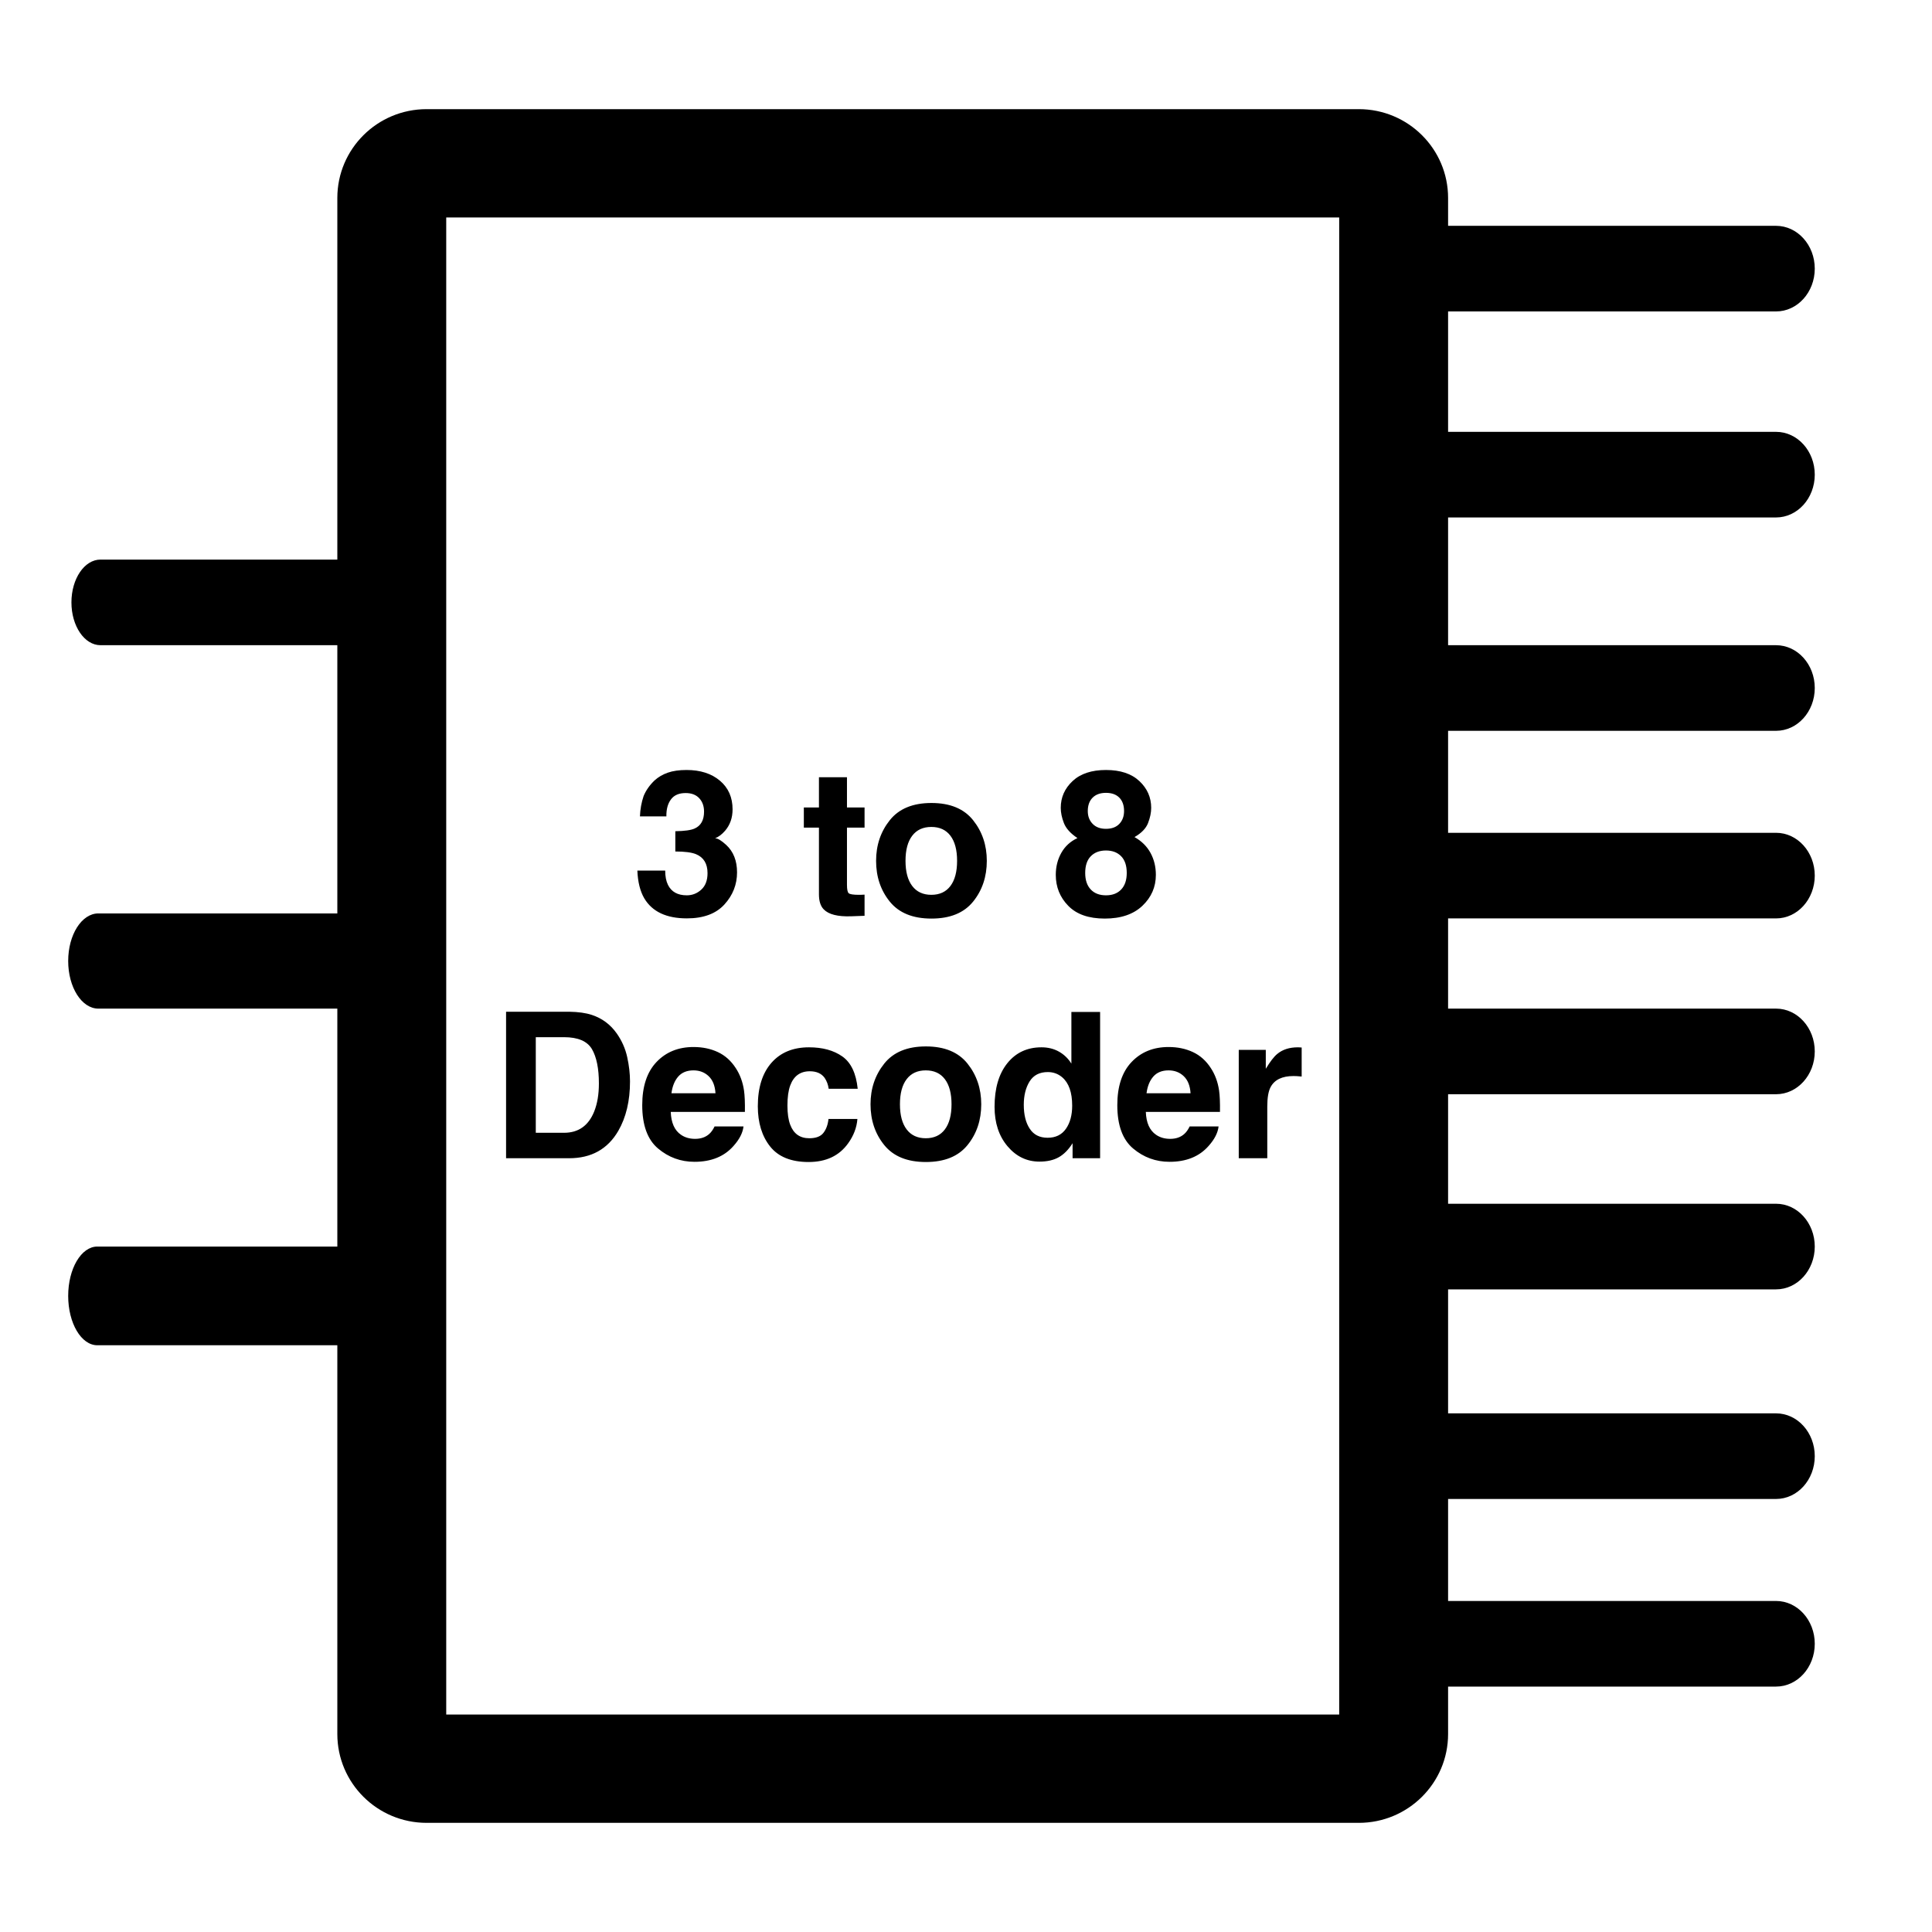
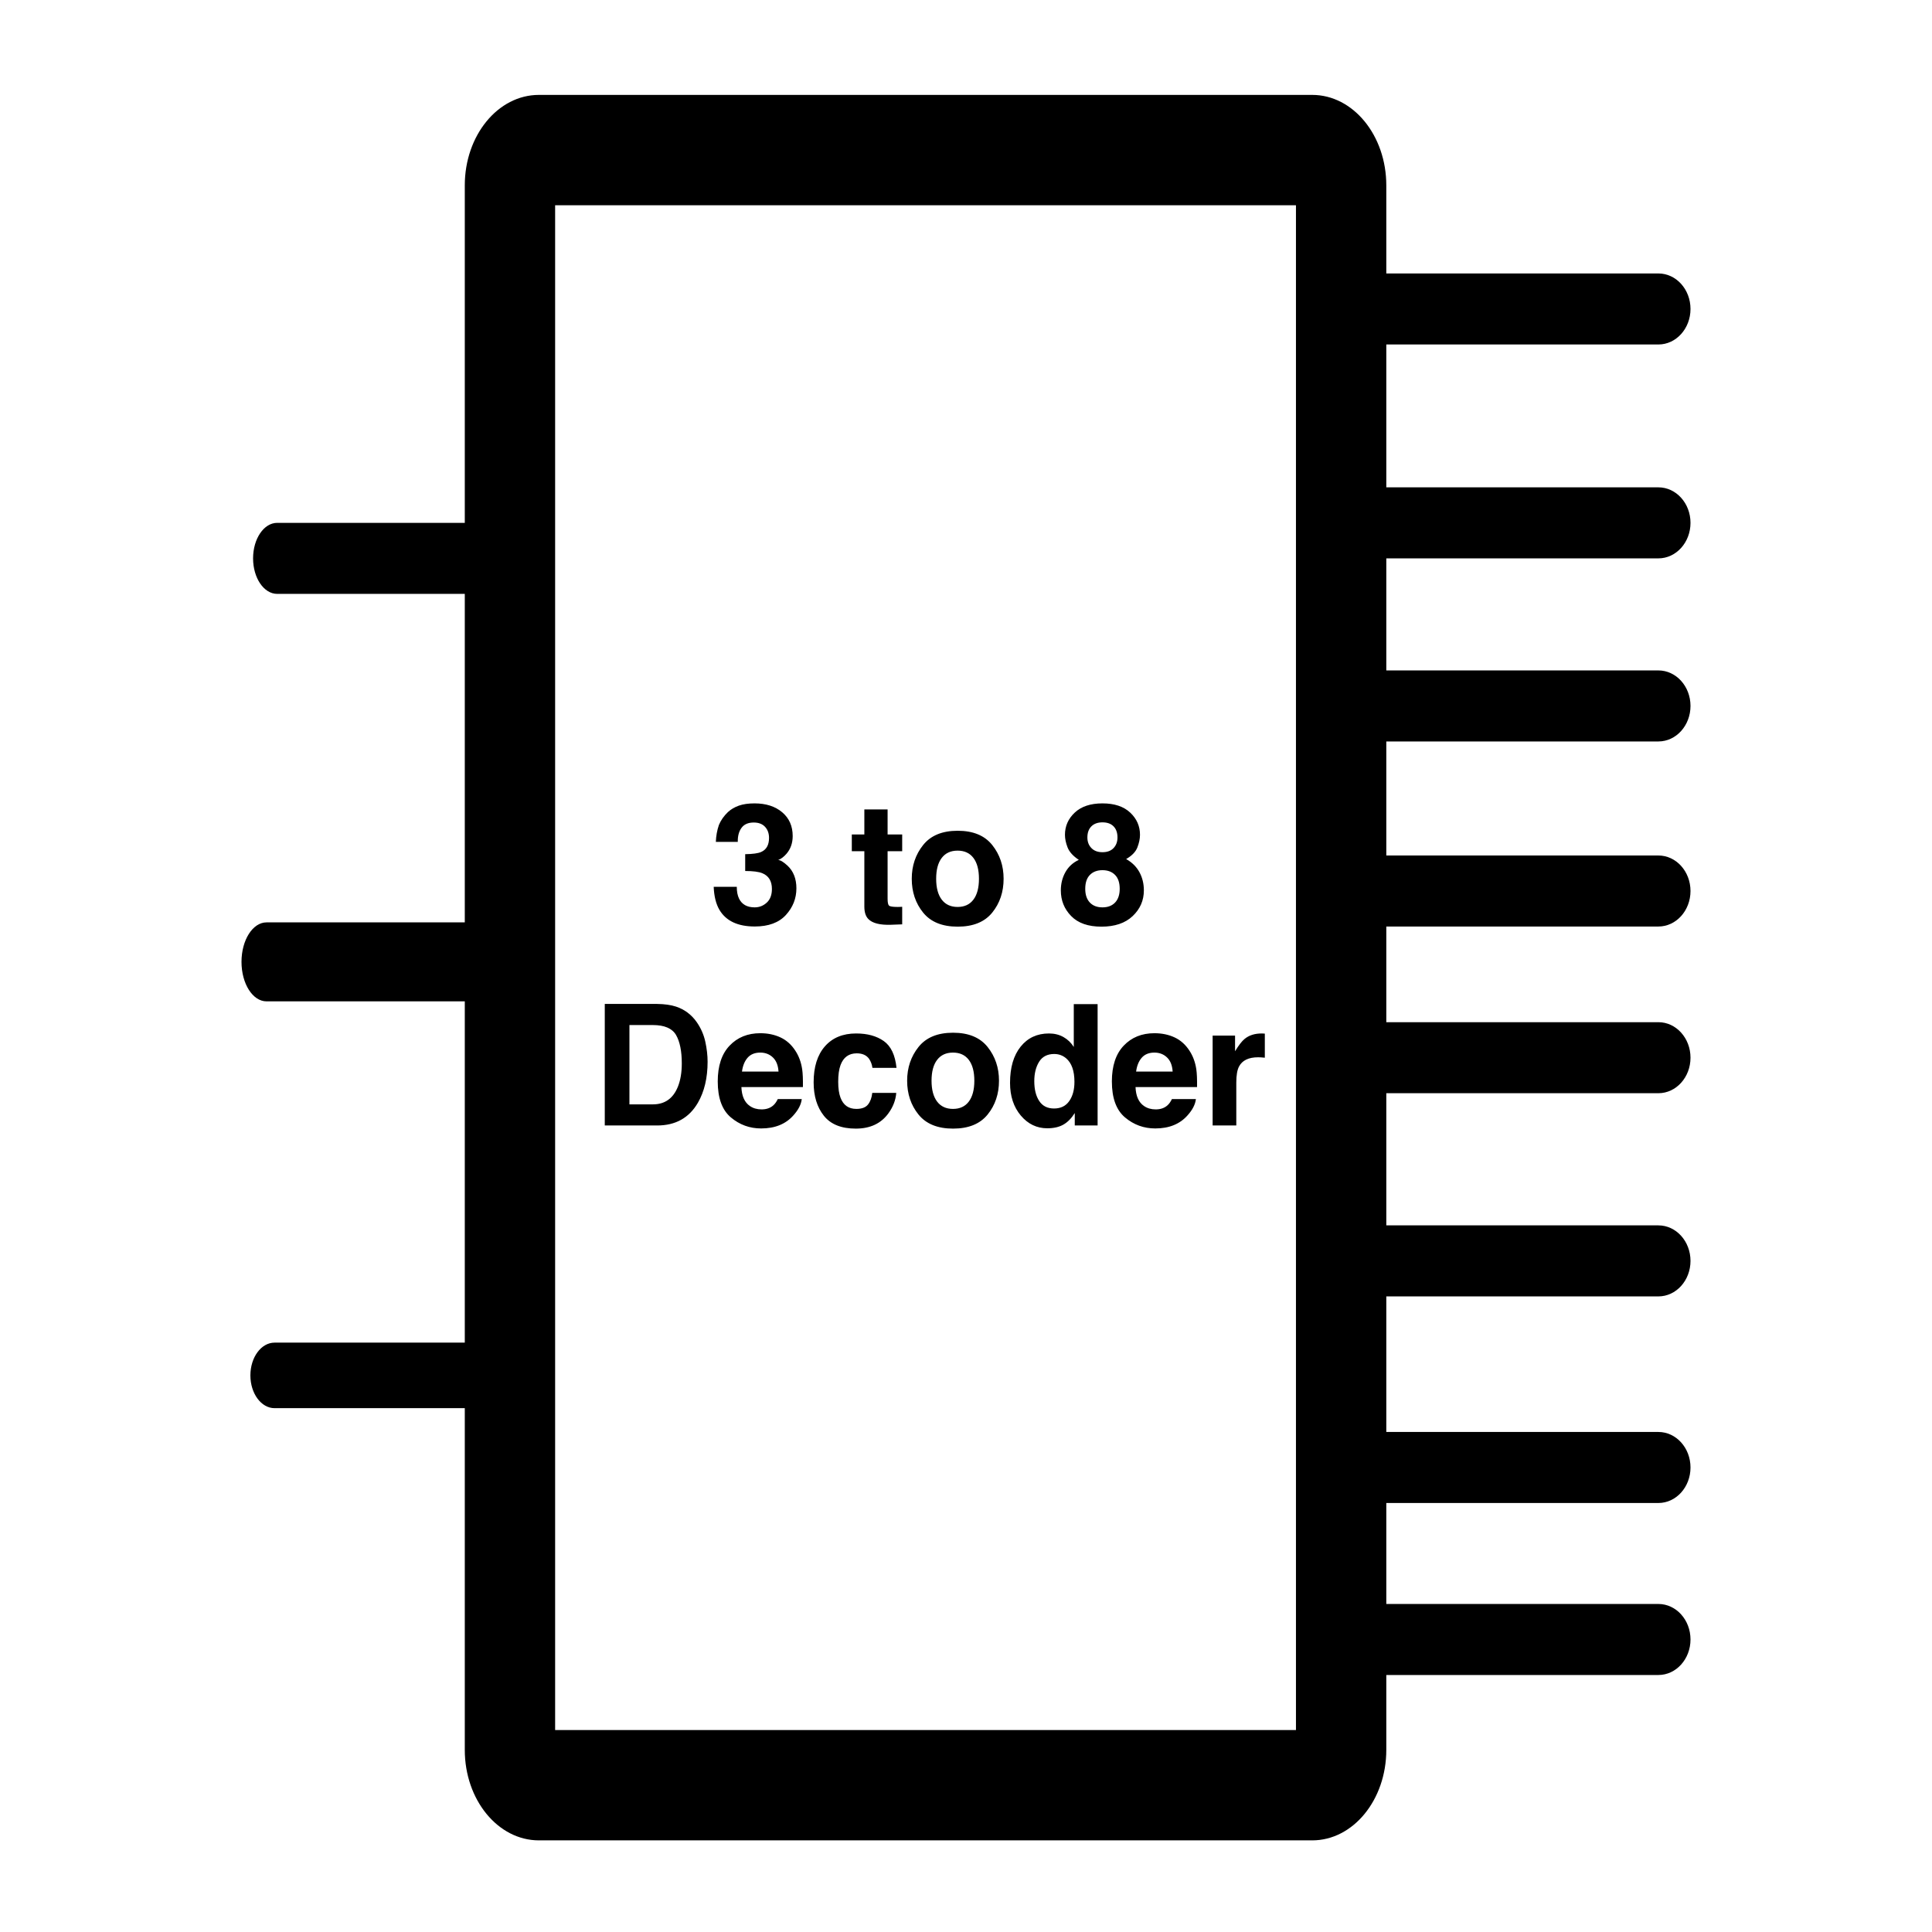
<svg xmlns="http://www.w3.org/2000/svg" width="500" height="500" viewBox="0 0 500 500" version="1.1" baseProfile="full">
  <g transform="scale(1,-1) translate(0,-500)">
-     <path d="M 265.656 416.717 L 24.41 416.717 C 27.212 416.717 29.483 418.976 29.483 421.763 L 29.483 24.237 C 29.483 27.024 27.212 29.283 24.41 29.283 L 265.655 29.283 C 262.854 29.283 260.583 27.024 260.583 24.237 L 260.583 421.763 C 260.583 418.976 262.854 416.717 265.656 416.717 Z M 265.656 444.752 C 278.418 444.752 288.765 434.46 288.765 421.763 L 288.765 24.237 C 288.765 11.54 278.418 1.248 265.655 1.248 L 24.41 1.248 C 11.647 1.248 1.301 11.54 1.301 24.237 L 1.301 421.763 C 1.301 434.46 11.647 444.752 24.41 444.752 L 265.656 444.752 Z" transform="scale(1,1) translate(86,27)" opacity="1" />
-     <path d="M 107.637 1.513 L 11.99 1.513 C 6.455 1.513 1.969 6.473 1.969 12.592 C 1.969 18.71 6.455 23.67 11.99 23.67 L 107.637 23.67 C 113.172 23.67 117.659 18.71 117.659 12.592 C 117.659 6.473 113.172 1.513 107.637 1.513 Z" transform="scale(1,1) translate(352,62)" opacity="1" />
-     <path d="M 107.637 1.068 L 11.99 1.068 C 6.456 1.068 1.969 6.028 1.969 12.147 C 1.969 18.265 6.456 23.225 11.99 23.225 L 107.637 23.225 C 113.172 23.225 117.659 18.265 117.659 12.147 C 117.659 6.028 113.172 1.068 107.637 1.068 Z" transform="scale(1,1) translate(352,111)" opacity="1" />
-     <path d="M 107.637 1.313 L 11.99 1.313 C 6.456 1.313 1.969 6.273 1.969 12.392 C 1.969 18.51 6.456 23.47 11.99 23.47 L 107.637 23.47 C 113.172 23.47 117.659 18.51 117.659 12.392 C 117.659 6.273 113.172 1.313 107.637 1.313 Z" transform="scale(1,1) translate(352,165)" opacity="1" />
-     <path d="M 107.637 1.315 L 11.99 1.315 C 6.456 1.315 1.969 6.275 1.969 12.394 C 1.969 18.512 6.456 23.472 11.99 23.472 L 107.637 23.472 C 113.172 23.472 117.659 18.512 117.659 12.393 C 117.659 6.275 113.172 1.315 107.637 1.315 Z" transform="scale(1,1) translate(352,261)" opacity="1" />
-     <path d="M 107.637 1.866 L 11.99 1.866 C 6.456 1.866 1.969 6.826 1.969 12.944 C 1.969 19.063 6.456 24.023 11.99 24.023 L 107.637 24.023 C 113.172 24.023 117.659 19.063 117.659 12.944 C 117.659 6.826 113.172 1.866 107.637 1.866 Z" transform="scale(1,1) translate(352,309)" opacity="1" />
-     <path d="M 107.637 1.082 L 11.99 1.081 C 6.456 1.081 1.969 6.041 1.969 12.16 C 1.969 18.278 6.456 23.238 11.99 23.238 L 107.637 23.239 C 113.172 23.239 117.659 18.279 117.659 12.16 C 117.659 6.042 113.172 1.082 107.637 1.082 Z" transform="scale(1,1) translate(352,365)" opacity="1" />
-     <path d="M 107.637 1.399 L 11.99 1.399 C 6.456 1.399 1.969 6.359 1.969 12.477 C 1.969 18.596 6.456 23.556 11.99 23.556 L 107.637 23.556 C 113.172 23.556 117.659 18.596 117.659 12.477 C 117.659 6.359 113.172 1.399 107.637 1.399 Z" transform="scale(1,1) translate(352,418)" opacity="1" />
-     <path d="M 107.637 1.814 L 11.99 1.814 C 6.456 1.814 1.969 6.774 1.969 12.892 C 1.969 19.011 6.455 23.971 11.99 23.971 L 107.637 23.971 C 113.172 23.971 117.659 19.011 117.659 12.893 C 117.659 6.774 113.172 1.814 107.637 1.814 Z" transform="scale(1,1) translate(352,215)" opacity="1" />
-     <path d="M 86.375 1.971 L 9.455 1.971 C 5.143 1.971 1.647 7.486 1.647 14.289 C 1.647 21.092 5.143 26.606 9.455 26.606 L 86.375 26.606 C 90.688 26.606 94.183 21.092 94.183 14.289 C 94.183 7.486 90.688 1.971 86.375 1.971 Z" transform="scale(1,1) translate(16,237)" opacity="1" />
-     <path d="M 83.115 1.023 L 9.008 1.023 C 4.854 1.023 1.486 5.983 1.486 12.101 C 1.486 18.22 4.854 23.18 9.008 23.18 L 83.115 23.18 C 87.269 23.18 90.637 18.22 90.637 12.101 C 90.637 5.983 87.269 1.023 83.115 1.023 Z" transform="scale(1,1) translate(17,332)" opacity="1" />
-     <path d="M 83.466 1.849 L 9.187 1.849 C 5.023 1.849 1.647 7.567 1.647 14.621 C 1.647 21.674 5.023 27.392 9.187 27.392 L 83.466 27.392 C 87.63 27.392 91.637 21.674 91.637 14.621 C 91.637 7.567 87.63 1.849 83.466 1.849 Z" transform="scale(1,1) translate(16,150)" opacity="1" />
-     <path d="M 44.642 95.113 Q 43.408 93.467 43.459 90.715 L 36.617 90.715 Q 36.72 93.493 37.569 95.988 Q 38.469 98.174 40.398 100.026 Q 41.839 101.338 43.819 102.032 Q 45.8 102.727 48.681 102.727 Q 54.031 102.727 57.31 99.962 Q 60.59 97.197 60.59 92.541 Q 60.59 89.249 58.635 86.985 Q 57.4 85.571 56.063 85.056 Q 57.066 85.056 58.944 83.333 Q 61.747 80.735 61.747 76.234 Q 61.747 71.501 58.468 67.913 Q 55.188 64.325 48.758 64.325 Q 40.836 64.325 37.749 69.495 Q 36.129 72.247 35.949 76.697 L 43.151 76.697 Q 43.151 74.459 43.871 72.993 Q 45.208 70.292 48.732 70.292 Q 50.893 70.292 52.5 71.771 Q 54.108 73.25 54.108 76.028 Q 54.108 79.706 51.124 80.941 Q 49.427 81.635 45.774 81.635 L 45.774 86.882 Q 49.349 86.934 50.764 87.577 Q 53.208 88.657 53.208 91.949 Q 53.208 94.084 51.96 95.422 Q 50.713 96.759 48.449 96.759 Q 45.851 96.759 44.642 95.113 Z M 94.748 70.472 L 94.748 64.993 L 91.275 64.865 Q 86.08 64.685 84.176 66.665 Q 82.942 67.926 82.942 70.549 L 82.942 87.808 L 79.032 87.808 L 79.032 93.03 L 82.942 93.03 L 82.942 100.849 L 90.195 100.849 L 90.195 93.03 L 94.748 93.03 L 94.748 87.808 L 90.195 87.808 L 90.195 72.993 Q 90.195 71.269 90.632 70.845 Q 91.07 70.421 93.307 70.421 Q 93.642 70.421 94.015 70.434 Q 94.388 70.446 94.748 70.472 Z M 122.836 89.737 Q 126.385 85.288 126.385 79.217 Q 126.385 73.044 122.836 68.659 Q 119.286 64.273 112.058 64.273 Q 104.831 64.273 101.281 68.659 Q 97.731 73.044 97.731 79.217 Q 97.731 85.288 101.281 89.737 Q 104.831 94.187 112.058 94.187 Q 119.286 94.187 122.836 89.737 Z M 112.033 87.988 Q 108.817 87.988 107.081 85.712 Q 105.345 83.436 105.345 79.217 Q 105.345 74.999 107.081 72.71 Q 108.817 70.421 112.033 70.421 Q 115.248 70.421 116.971 72.71 Q 118.694 74.999 118.694 79.217 Q 118.694 83.436 116.971 85.712 Q 115.248 87.988 112.033 87.988 Z M 147.451 67.591 Q 144.236 70.884 144.236 75.591 Q 144.236 78.729 145.663 81.275 Q 147.091 83.822 149.843 85.108 Q 147.142 86.908 146.332 89.004 Q 145.522 91.101 145.522 92.927 Q 145.522 96.991 148.583 99.859 Q 151.644 102.727 157.225 102.727 Q 162.807 102.727 165.868 99.859 Q 168.928 96.991 168.928 92.927 Q 168.928 91.101 168.118 89.004 Q 167.308 86.908 164.607 85.365 Q 167.359 83.822 168.748 81.275 Q 170.137 78.729 170.137 75.591 Q 170.137 70.884 166.652 67.578 Q 163.167 64.273 156.917 64.273 Q 150.666 64.273 147.451 67.591 Z M 151.849 76.079 Q 151.849 73.327 153.277 71.81 Q 154.704 70.292 157.225 70.292 Q 159.746 70.292 161.173 71.81 Q 162.601 73.327 162.601 76.079 Q 162.601 78.934 161.148 80.413 Q 159.694 81.892 157.225 81.892 Q 154.756 81.892 153.303 80.413 Q 151.849 78.934 151.849 76.079 Z M 153.778 88.786 Q 155.013 87.5 157.225 87.5 Q 159.463 87.5 160.685 88.786 Q 161.906 90.072 161.906 92.104 Q 161.906 94.316 160.685 95.563 Q 159.463 96.811 157.225 96.811 Q 155.013 96.811 153.766 95.563 Q 152.518 94.316 152.518 92.104 Q 152.518 90.072 153.778 88.786 Z M 18.304 2.251 L 1.971 2.251 L 1.971 40.164 L 18.304 40.164 Q 21.827 40.113 24.168 39.341 Q 28.155 38.029 30.624 34.531 Q 32.605 31.702 33.325 28.409 Q 34.045 25.117 34.045 22.133 Q 34.045 14.571 31.01 9.324 Q 26.895 2.251 18.304 2.251 Z M 24.194 30.493 Q 22.368 33.579 16.966 33.579 L 9.661 33.579 L 9.661 8.835 L 16.966 8.835 Q 22.573 8.835 24.785 14.365 Q 25.994 17.401 25.994 21.593 Q 25.994 27.38 24.194 30.493 Z M 63.419 10.482 Q 63.136 7.987 60.821 5.414 Q 57.22 1.325 50.738 1.325 Q 45.388 1.325 41.299 4.771 Q 37.209 8.218 37.209 15.986 Q 37.209 23.265 40.9 27.149 Q 44.591 31.033 50.481 31.033 Q 53.979 31.033 56.783 29.721 Q 59.587 28.409 61.413 25.58 Q 63.059 23.085 63.548 19.793 Q 63.831 17.864 63.779 14.237 L 44.591 14.237 Q 44.745 10.019 47.24 8.321 Q 48.758 7.266 50.893 7.266 Q 53.156 7.266 54.571 8.552 Q 55.343 9.247 55.934 10.482 Z M 56.166 19.072 Q 55.986 21.979 54.404 23.484 Q 52.822 24.988 50.481 24.988 Q 47.935 24.988 46.533 23.394 Q 45.131 21.799 44.771 19.072 Z M 92.973 20.23 L 85.462 20.23 Q 85.257 21.799 84.408 23.059 Q 83.173 24.757 80.575 24.757 Q 76.871 24.757 75.508 21.079 Q 74.788 19.124 74.788 15.883 Q 74.788 12.796 75.508 10.919 Q 76.82 7.421 80.447 7.421 Q 83.019 7.421 84.099 8.81 Q 85.179 10.199 85.411 12.411 L 92.896 12.411 Q 92.639 9.067 90.478 6.083 Q 87.031 1.273 80.267 1.273 Q 73.502 1.273 70.312 5.286 Q 67.123 9.298 67.123 15.703 Q 67.123 22.931 70.647 26.943 Q 74.171 30.956 80.369 30.956 Q 85.642 30.956 88.999 28.589 Q 92.356 26.223 92.973 20.23 Z M 121.395 26.737 Q 124.945 22.288 124.945 16.217 Q 124.945 10.044 121.395 5.659 Q 117.846 1.273 110.618 1.273 Q 103.39 1.273 99.841 5.659 Q 96.291 10.044 96.291 16.217 Q 96.291 22.288 99.841 26.737 Q 103.39 31.187 110.618 31.187 Q 117.846 31.187 121.395 26.737 Z M 110.592 24.988 Q 107.377 24.988 105.641 22.712 Q 103.905 20.436 103.905 16.217 Q 103.905 11.999 105.641 9.71 Q 107.377 7.421 110.592 7.421 Q 113.807 7.421 115.531 9.71 Q 117.254 11.999 117.254 16.217 Q 117.254 20.436 115.531 22.712 Q 113.807 24.988 110.592 24.988 Z M 155.708 40.113 L 155.708 2.251 L 148.583 2.251 L 148.583 6.135 Q 147.014 3.64 145.007 2.508 Q 143.001 1.376 140.018 1.376 Q 135.105 1.376 131.748 5.35 Q 128.391 9.324 128.391 15.549 Q 128.391 22.725 131.697 26.84 Q 135.002 30.956 140.532 30.956 Q 143.078 30.956 145.059 29.837 Q 147.039 28.718 148.274 26.737 L 148.274 40.113 Z M 135.954 16.089 Q 135.954 12.205 137.497 9.89 Q 139.014 7.549 142.127 7.549 Q 145.239 7.549 146.859 9.864 Q 148.48 12.179 148.48 15.857 Q 148.48 21.002 145.882 23.214 Q 144.287 24.551 142.178 24.551 Q 138.963 24.551 137.458 22.12 Q 135.954 19.69 135.954 16.089 Z M 186.368 10.482 Q 186.085 7.987 183.77 5.414 Q 180.169 1.325 173.687 1.325 Q 168.337 1.325 164.247 4.771 Q 160.157 8.218 160.157 15.986 Q 160.157 23.265 163.848 27.149 Q 167.539 31.033 173.43 31.033 Q 176.928 31.033 179.731 29.721 Q 182.535 28.409 184.361 25.58 Q 186.007 23.085 186.496 19.793 Q 186.779 17.864 186.728 14.237 L 167.539 14.237 Q 167.694 10.019 170.189 8.321 Q 171.706 7.266 173.841 7.266 Q 176.105 7.266 177.519 8.552 Q 178.291 9.247 178.883 10.482 Z M 179.114 19.072 Q 178.934 21.979 177.352 23.484 Q 175.77 24.988 173.43 24.988 Q 170.883 24.988 169.481 23.394 Q 168.08 21.799 167.72 19.072 Z M 205.762 23.522 Q 201.337 23.522 199.82 20.641 Q 198.971 19.021 198.971 15.652 L 198.971 2.251 L 191.589 2.251 L 191.589 30.287 L 198.585 30.287 L 198.585 25.4 Q 200.283 28.204 201.543 29.232 Q 203.601 30.956 206.893 30.956 Q 207.099 30.956 207.241 30.943 Q 207.382 30.93 207.871 30.904 L 207.871 23.394 Q 207.176 23.471 206.636 23.497 Q 206.096 23.522 205.762 23.522 Z" transform="scale(1,1) translate(129,198)" opacity="1" />
+     <path d="M 220.602 424.884 L 20.459 424.884 C 22.783 424.884 24.667 427.185 24.667 430.024 L 24.667 25.13 C 24.667 27.968 22.783 30.27 20.459 30.27 L 220.602 30.269 C 218.277 30.269 216.393 27.968 216.393 25.13 L 216.393 430.024 C 216.393 427.185 218.277 424.884 220.602 424.884 Z M 220.602 453.439 C 231.19 453.439 239.773 442.956 239.773 430.024 L 239.773 25.13 C 239.773 12.198 231.19 1.715 220.602 1.715 L 20.459 1.715 C 9.87 1.715 1.287 12.198 1.287 25.13 L 1.287 430.024 C 1.287 442.956 9.87 453.439 20.459 453.439 L 220.602 453.439 Z" transform="scale(1,1) translate(119,22)" opacity="1" />
+     <path d="M 89.186 1.512 L 9.835 1.512 C 5.243 1.512 1.521 5.627 1.521 10.703 C 1.521 15.779 5.243 19.894 9.835 19.894 L 89.186 19.894 C 93.778 19.894 97.5 15.779 97.5 10.703 C 97.5 5.627 93.778 1.512 89.186 1.512 Z" transform="scale(1,1) translate(340,65)" opacity="1" />
+     <path d="M 89.186 1.026 L 9.835 1.026 C 5.243 1.026 1.521 5.141 1.521 10.217 C 1.521 15.293 5.243 19.408 9.835 19.408 L 89.186 19.408 C 93.778 19.408 97.5 15.293 97.5 10.217 C 97.5 5.141 93.778 1.026 89.186 1.026 Z" transform="scale(1,1) translate(340,110)" opacity="1" />
+     <path d="M 89.186 1.492 L 9.835 1.492 C 5.243 1.492 1.521 5.607 1.521 10.683 C 1.521 15.759 5.243 19.874 9.835 19.874 L 89.186 19.874 C 93.778 19.874 97.5 15.759 97.5 10.683 C 97.5 5.607 93.778 1.492 89.186 1.492 Z" transform="scale(1,1) translate(340,163)" opacity="1" />
+     <path d="M 89.186 1.217 L 9.835 1.217 C 5.243 1.217 1.521 5.332 1.521 10.408 C 1.521 15.484 5.243 19.599 9.835 19.599 L 89.186 19.599 C 93.778 19.599 97.5 15.484 97.5 10.408 C 97.5 5.332 93.778 1.217 89.186 1.217 Z" transform="scale(1,1) translate(340,259)" opacity="1" />
+     <path d="M 89.186 1.112 L 9.835 1.112 C 5.243 1.112 1.521 5.227 1.521 10.303 C 1.521 15.379 5.243 19.494 9.835 19.494 L 89.186 19.494 C 93.778 19.494 97.5 15.379 97.5 10.303 C 97.5 5.227 93.778 1.112 89.186 1.112 Z" transform="scale(1,1) translate(340,307)" opacity="1" />
+     <path d="M 89.186 1.495 L 9.835 1.495 C 5.243 1.495 1.521 5.61 1.521 10.686 C 1.521 15.762 5.243 19.877 9.835 19.877 L 89.186 19.877 C 93.778 19.877 97.5 15.762 97.5 10.686 C 97.5 5.61 93.778 1.495 89.186 1.495 Z" transform="scale(1,1) translate(340,354)" opacity="1" />
+     <path d="M 89.186 1.848 L 9.835 1.848 C 5.243 1.848 1.521 5.963 1.521 11.039 C 1.521 16.115 5.243 20.23 9.835 20.23 L 89.186 20.23 C 93.778 20.23 97.5 16.115 97.5 11.039 C 97.5 5.963 93.778 1.848 89.186 1.848 Z" transform="scale(1,1) translate(340,409)" opacity="1" />
+     <path d="M 89.186 1.077 L 9.835 1.076 C 5.243 1.076 1.521 5.191 1.521 10.267 C 1.521 15.343 5.243 19.458 9.835 19.458 L 89.186 19.459 C 93.778 19.459 97.5 15.344 97.5 10.268 C 97.5 5.192 93.778 1.077 89.186 1.077 Z" transform="scale(1,1) translate(340,216)" opacity="1" />
+     <path d="M 71.793 1.85 L 7.978 1.85 C 4.4 1.85 1.5 6.425 1.5 12.069 C 1.5 17.713 4.4 22.288 7.978 22.288 L 71.793 22.288 C 75.37 22.288 78.27 17.713 78.27 12.069 C 78.27 6.425 75.37 1.85 71.793 1.85 Z" transform="scale(1,1) translate(61,239)" opacity="1" />
+     <path d="M 69.218 1.304 L 7.737 1.304 C 4.291 1.304 1.497 5.419 1.497 10.495 C 1.497 15.571 4.291 19.686 7.737 19.686 L 69.218 19.686 C 72.664 19.686 75.459 15.571 75.459 10.495 C 75.459 5.419 72.664 1.304 69.218 1.304 Z" transform="scale(1,1) translate(64,345)" opacity="1" />
+     <path d="M 69.68 1.568 L 8.056 1.568 C 4.601 1.568 1.801 5.365 1.801 10.048 C 1.801 14.731 4.601 18.527 8.056 18.527 L 69.68 18.527 C 73.134 18.527 76.459 14.731 76.459 10.048 C 76.459 5.365 73.134 1.568 69.68 1.568 Z" transform="scale(1,1) translate(63,134)" opacity="1" />
+     <path d="M 36.918 79.768 Q 35.893 78.402 35.936 76.119 L 30.26 76.119 Q 30.345 78.423 31.049 80.493 Q 31.796 82.307 33.397 83.844 Q 34.592 84.932 36.235 85.508 Q 37.878 86.084 40.268 86.084 Q 44.706 86.084 47.427 83.79 Q 50.148 81.496 50.148 77.634 Q 50.148 74.902 48.526 73.025 Q 47.502 71.851 46.392 71.424 Q 47.224 71.424 48.782 69.994 Q 51.108 67.839 51.108 64.105 Q 51.108 60.178 48.387 57.202 Q 45.667 54.225 40.332 54.225 Q 33.759 54.225 31.199 58.514 Q 29.854 60.797 29.705 64.489 L 35.68 64.489 Q 35.68 62.632 36.277 61.416 Q 37.387 59.176 40.311 59.176 Q 42.103 59.176 43.437 60.403 Q 44.77 61.63 44.77 63.934 Q 44.77 66.986 42.295 68.01 Q 40.887 68.586 37.857 68.586 L 37.857 72.939 Q 40.823 72.982 41.996 73.515 Q 44.024 74.412 44.024 77.143 Q 44.024 78.914 42.989 80.024 Q 41.954 81.133 40.076 81.133 Q 37.921 81.133 36.918 79.768 Z M 78.486 59.325 L 78.486 54.78 L 75.605 54.673 Q 71.295 54.524 69.716 56.167 Q 68.692 57.212 68.692 59.389 L 68.692 73.707 L 65.448 73.707 L 65.448 78.039 L 68.692 78.039 L 68.692 84.526 L 74.709 84.526 L 74.709 78.039 L 78.486 78.039 L 78.486 73.707 L 74.709 73.707 L 74.709 61.416 Q 74.709 59.986 75.072 59.634 Q 75.435 59.282 77.291 59.282 Q 77.569 59.282 77.878 59.293 Q 78.187 59.304 78.486 59.325 Z M 101.789 75.308 Q 104.733 71.616 104.733 66.58 Q 104.733 61.459 101.789 57.82 Q 98.844 54.182 92.847 54.182 Q 86.851 54.182 83.906 57.82 Q 80.962 61.459 80.962 66.58 Q 80.962 71.616 83.906 75.308 Q 86.851 79 92.847 79 Q 98.844 79 101.789 75.308 Z M 92.826 73.857 Q 90.159 73.857 88.718 71.968 Q 87.278 70.08 87.278 66.58 Q 87.278 63.081 88.718 61.181 Q 90.159 59.282 92.826 59.282 Q 95.494 59.282 96.923 61.181 Q 98.353 63.081 98.353 66.58 Q 98.353 70.08 96.923 71.968 Q 95.494 73.857 92.826 73.857 Z M 122.21 56.935 Q 119.543 59.666 119.543 63.571 Q 119.543 66.175 120.727 68.287 Q 121.911 70.4 124.195 71.467 Q 121.954 72.961 121.282 74.7 Q 120.61 76.439 120.61 77.954 Q 120.61 81.326 123.149 83.705 Q 125.688 86.084 130.319 86.084 Q 134.95 86.084 137.489 83.705 Q 140.028 81.326 140.028 77.954 Q 140.028 76.439 139.356 74.7 Q 138.684 72.961 136.443 71.68 Q 138.727 70.4 139.879 68.287 Q 141.031 66.175 141.031 63.571 Q 141.031 59.666 138.14 56.924 Q 135.248 54.182 130.063 54.182 Q 124.878 54.182 122.21 56.935 Z M 125.859 63.977 Q 125.859 61.694 127.043 60.435 Q 128.228 59.176 130.319 59.176 Q 132.41 59.176 133.595 60.435 Q 134.779 61.694 134.779 63.977 Q 134.779 66.345 133.573 67.572 Q 132.368 68.799 130.319 68.799 Q 128.27 68.799 127.065 67.572 Q 125.859 66.345 125.859 63.977 Z M 127.46 74.518 Q 128.484 73.451 130.319 73.451 Q 132.176 73.451 133.189 74.518 Q 134.203 75.585 134.203 77.271 Q 134.203 79.106 133.189 80.141 Q 132.176 81.176 130.319 81.176 Q 128.484 81.176 127.449 80.141 Q 126.414 79.106 126.414 77.271 Q 126.414 75.585 127.46 74.518 Z M 15.066 2.727 L 1.516 2.727 L 1.516 34.181 L 15.066 34.181 Q 17.99 34.138 19.932 33.498 Q 23.239 32.409 25.288 29.507 Q 26.931 27.16 27.528 24.429 Q 28.126 21.697 28.126 19.222 Q 28.126 12.948 25.608 8.595 Q 22.194 2.727 15.066 2.727 Z M 19.953 26.157 Q 18.438 28.718 13.957 28.718 L 7.896 28.718 L 7.896 8.19 L 13.957 8.19 Q 18.609 8.19 20.444 12.777 Q 21.447 15.295 21.447 18.774 Q 21.447 23.575 19.953 26.157 Z M 52.495 9.555 Q 52.26 7.485 50.34 5.351 Q 47.352 1.959 41.975 1.959 Q 37.536 1.959 34.144 4.818 Q 30.751 7.677 30.751 14.122 Q 30.751 20.161 33.813 23.383 Q 36.875 26.605 41.762 26.605 Q 44.664 26.605 46.99 25.517 Q 49.316 24.429 50.831 22.081 Q 52.196 20.011 52.602 17.28 Q 52.837 15.68 52.794 12.671 L 36.875 12.671 Q 37.003 9.171 39.073 7.763 Q 40.332 6.888 42.103 6.888 Q 43.981 6.888 45.155 7.955 Q 45.795 8.531 46.285 9.555 Z M 46.478 16.683 Q 46.328 19.094 45.016 20.342 Q 43.703 21.591 41.762 21.591 Q 39.649 21.591 38.486 20.267 Q 37.323 18.944 37.024 16.683 Z M 77.014 17.643 L 70.783 17.643 Q 70.612 18.944 69.908 19.99 Q 68.884 21.398 66.728 21.398 Q 63.656 21.398 62.525 18.347 Q 61.927 16.725 61.927 14.036 Q 61.927 11.476 62.525 9.918 Q 63.613 7.016 66.622 7.016 Q 68.756 7.016 69.652 8.168 Q 70.548 9.321 70.74 11.156 L 76.95 11.156 Q 76.736 8.382 74.944 5.906 Q 72.085 1.916 66.472 1.916 Q 60.86 1.916 58.214 5.245 Q 55.568 8.574 55.568 13.887 Q 55.568 19.883 58.491 23.212 Q 61.415 26.541 66.558 26.541 Q 70.932 26.541 73.717 24.578 Q 76.502 22.615 77.014 17.643 Z M 100.594 23.042 Q 103.538 19.35 103.538 14.314 Q 103.538 9.192 100.594 5.554 Q 97.649 1.916 91.652 1.916 Q 85.656 1.916 82.711 5.554 Q 79.767 9.192 79.767 14.314 Q 79.767 19.35 82.711 23.042 Q 85.656 26.733 91.652 26.733 Q 97.649 26.733 100.594 23.042 Z M 91.631 21.591 Q 88.964 21.591 87.523 19.702 Q 86.083 17.813 86.083 14.314 Q 86.083 10.814 87.523 8.915 Q 88.964 7.016 91.631 7.016 Q 94.299 7.016 95.728 8.915 Q 97.158 10.814 97.158 14.314 Q 97.158 17.813 95.728 19.702 Q 94.299 21.591 91.631 21.591 Z M 129.06 34.138 L 129.06 2.727 L 123.149 2.727 L 123.149 5.949 Q 121.847 3.879 120.183 2.94 Q 118.518 2.001 116.043 2.001 Q 111.967 2.001 109.183 5.298 Q 106.398 8.595 106.398 13.759 Q 106.398 19.713 109.14 23.127 Q 111.882 26.541 116.47 26.541 Q 118.582 26.541 120.226 25.613 Q 121.869 24.685 122.893 23.042 L 122.893 34.138 Z M 112.672 14.207 Q 112.672 10.985 113.952 9.064 Q 115.211 7.123 117.793 7.123 Q 120.375 7.123 121.719 9.043 Q 123.064 10.964 123.064 14.015 Q 123.064 18.283 120.908 20.118 Q 119.585 21.228 117.836 21.228 Q 115.168 21.228 113.92 19.211 Q 112.672 17.195 112.672 14.207 Z M 154.496 9.555 Q 154.262 7.485 152.341 5.351 Q 149.354 1.959 143.976 1.959 Q 139.538 1.959 136.145 4.818 Q 132.752 7.677 132.752 14.122 Q 132.752 20.161 135.814 23.383 Q 138.876 26.605 143.763 26.605 Q 146.665 26.605 148.991 25.517 Q 151.317 24.429 152.832 22.081 Q 154.197 20.011 154.603 17.28 Q 154.838 15.68 154.795 12.671 L 138.876 12.671 Q 139.004 9.171 141.074 7.763 Q 142.333 6.888 144.104 6.888 Q 145.982 6.888 147.156 7.955 Q 147.796 8.531 148.287 9.555 Z M 148.479 16.683 Q 148.329 19.094 147.017 20.342 Q 145.705 21.591 143.763 21.591 Q 141.65 21.591 140.487 20.267 Q 139.324 18.944 139.025 16.683 Z M 170.586 20.374 Q 166.916 20.374 165.657 17.984 Q 164.952 16.64 164.952 13.844 L 164.952 2.727 L 158.828 2.727 L 158.828 25.986 L 164.632 25.986 L 164.632 21.932 Q 166.041 24.258 167.086 25.111 Q 168.793 26.541 171.525 26.541 Q 171.696 26.541 171.813 26.531 Q 171.93 26.52 172.336 26.499 L 172.336 20.267 Q 171.76 20.332 171.311 20.353 Q 170.863 20.374 170.586 20.374 Z" transform="scale(1,1) translate(155,206)" opacity="1" />
  </g>
</svg>
